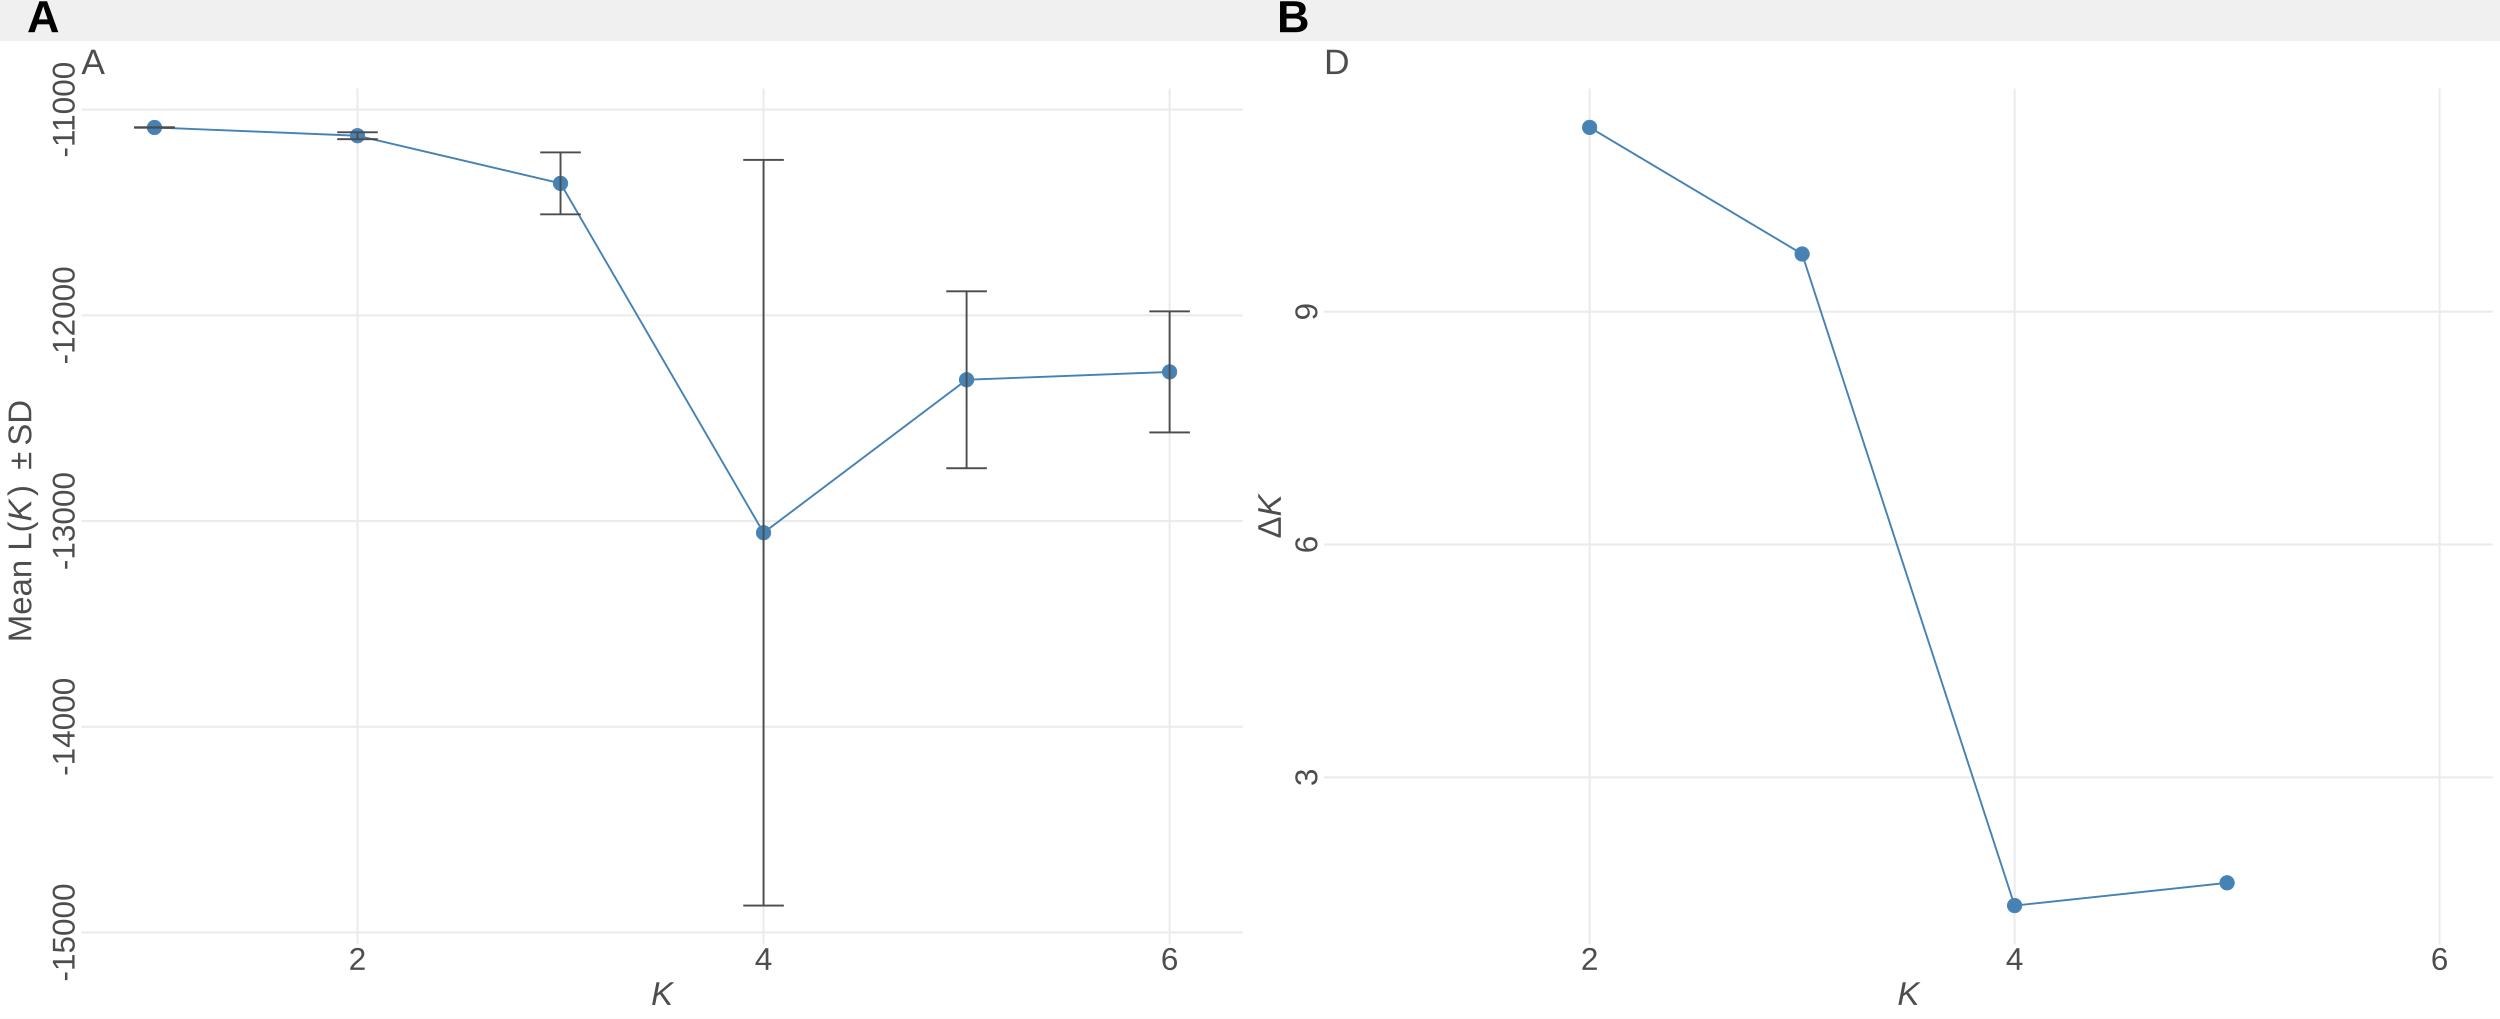
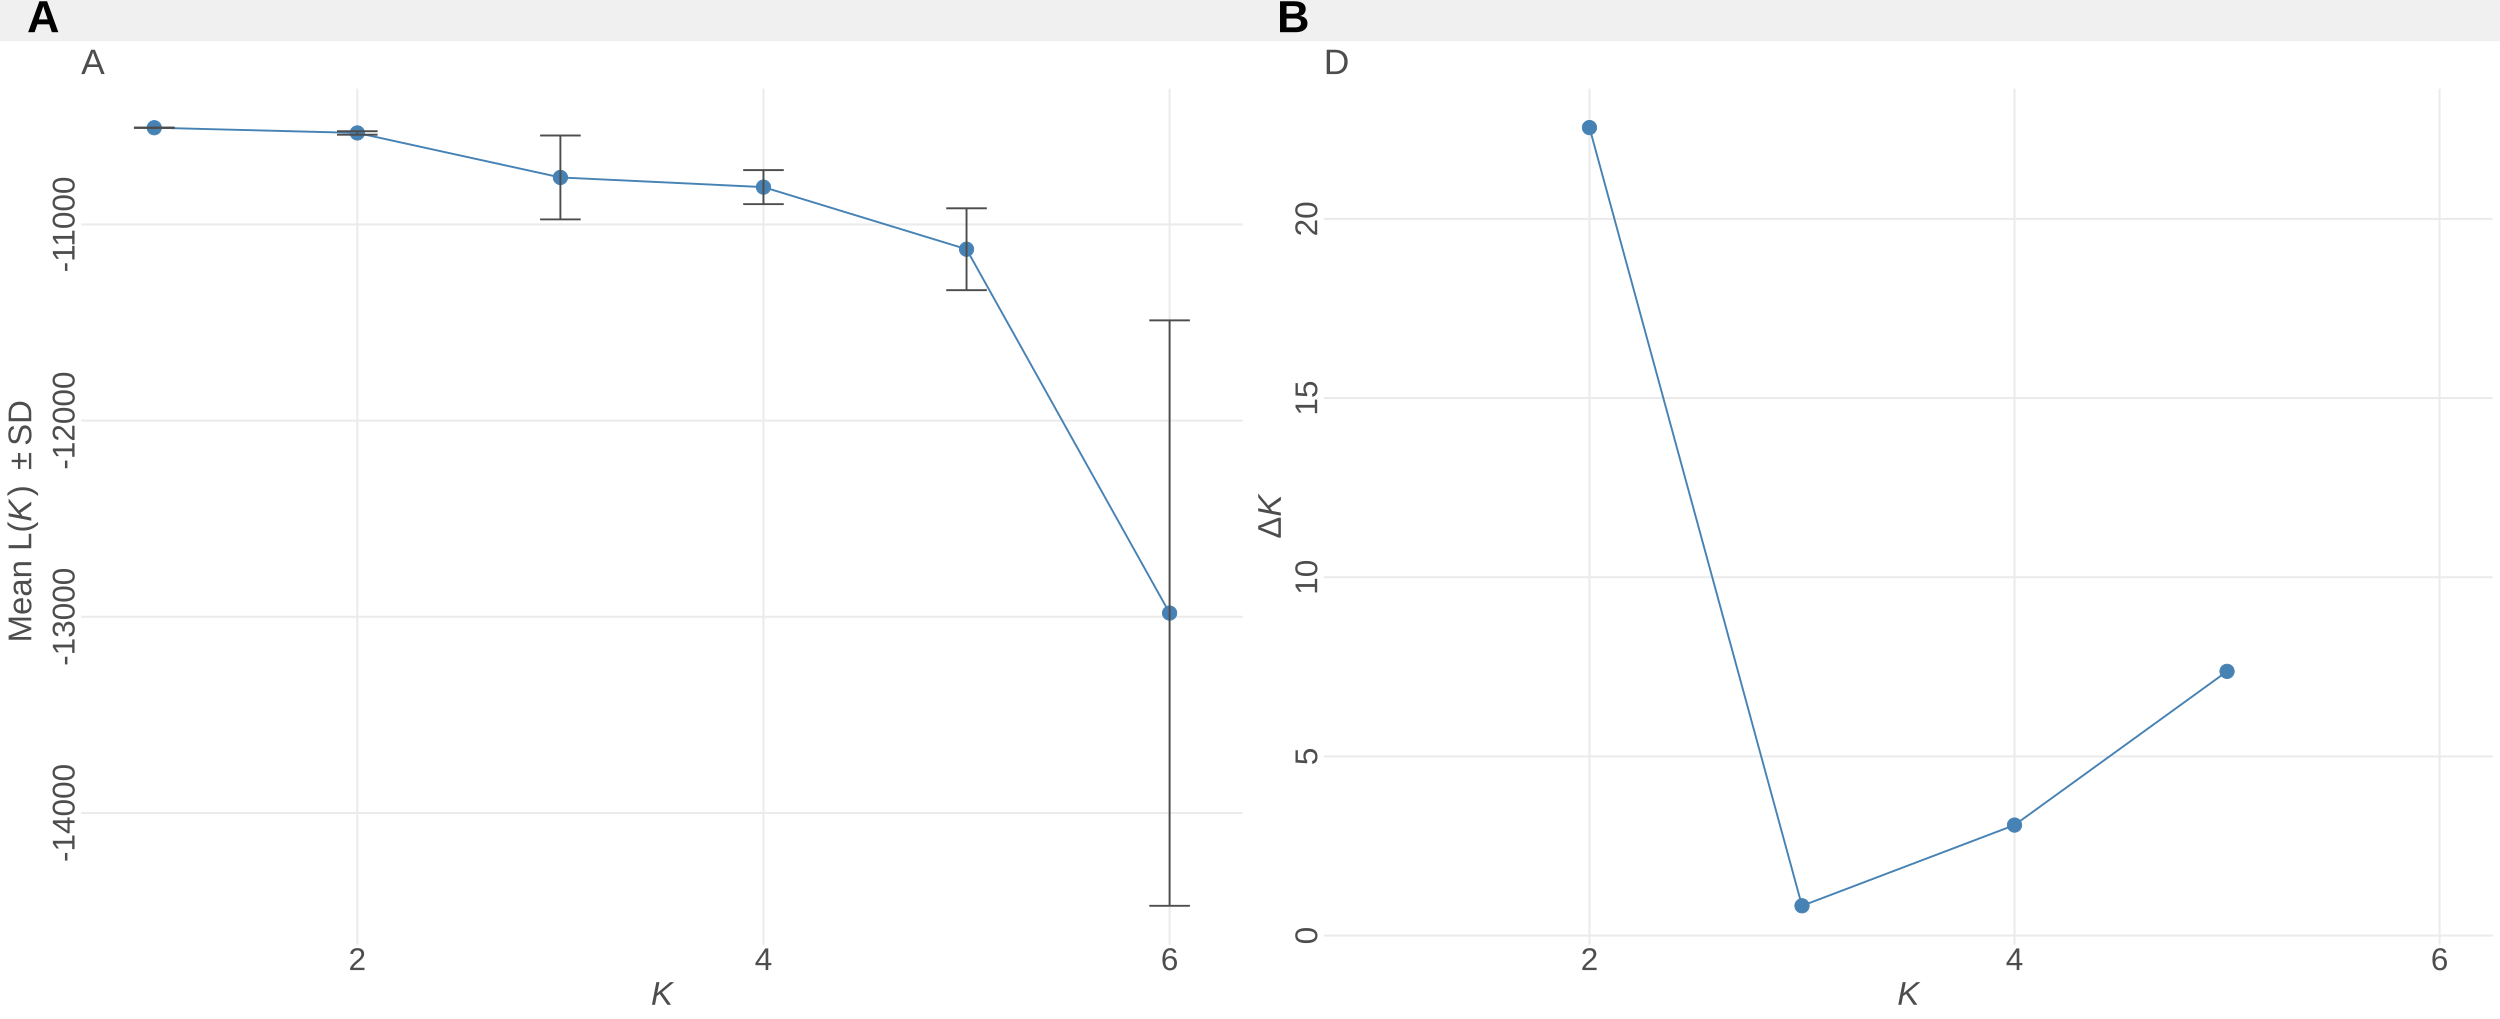
<svg xmlns="http://www.w3.org/2000/svg" width="1944.00pt" height="792.00pt" viewBox="0 0 1944.00 792.00">
  <g class="svglite">
    <defs>
      <style type="text/css">
    .svglite line, .svglite polyline, .svglite polygon, .svglite path, .svglite rect, .svglite circle {
      fill: none;
      stroke: #000000;
      stroke-linecap: round;
      stroke-linejoin: round;
      stroke-miterlimit: 10.00;
    }
    .svglite text {
      white-space: pre;
    }
    .svglite g.glyphgroup path {
      fill: inherit;
      stroke: none;
    }
  </style>
    </defs>
    <rect width="100%" height="100%" style="stroke: none; fill: none;" />
    <defs>
      <clipPath id="cpMC4wMHwxOTQ0LjAwfDAuMDB8NzkyLjAw">
        <rect x="0.00" y="0.00" width="1944.00" height="792.00" />
      </clipPath>
    </defs>
    <g clip-path="url(#cpMC4wMHwxOTQ0LjAwfDAuMDB8NzkyLjAw)">
</g>
    <defs>
      <clipPath id="cpMC4wMHw5NzIuMDB8MzIuMjZ8NzkyLjAw">
        <rect x="0.00" y="32.26" width="972.00" height="759.74" />
      </clipPath>
    </defs>
    <g clip-path="url(#cpMC4wMHw5NzIuMDB8MzIuMjZ8NzkyLjAw)">
      <rect x="0.00" y="32.26" width="972.00" height="759.74" style="stroke-width: 1.07; stroke: #FFFFFF; fill: #FFFFFF;" />
    </g>
    <g clip-path="url(#cpMC4wMHwxOTQ0LjAwfDAuMDB8NzkyLjAw)">
</g>
    <defs>
-       <clipPath id="cpNjMuMjd8OTY2LjMzfDY4LjgyfDczNC40NA==">
-         <rect x="63.27" y="68.82" width="903.06" height="665.62" />
+       <clipPath id="cpNjMuMTB8OTY2LjMzfDY4Ljk1fDczNC42MQ==">
+         <rect x="63.10" y="68.95" width="903.23" height="665.66" />
      </clipPath>
    </defs>
-     <g clip-path="url(#cpNjMuMjd8OTY2LjMzfDY4LjgyfDczNC40NA==)">
-       <rect x="63.27" y="68.82" width="903.06" height="665.62" style="stroke-width: 1.07; stroke: none; fill: #FFFFFF;" />
-       <polyline points="63.27,725.12 966.33,725.12 " style="stroke-width: 1.60; stroke: #EBEBEB; stroke-linecap: butt;" />
-       <polyline points="63.27,565.16 966.33,565.16 " style="stroke-width: 1.60; stroke: #EBEBEB; stroke-linecap: butt;" />
-       <polyline points="63.27,405.20 966.33,405.20 " style="stroke-width: 1.60; stroke: #EBEBEB; stroke-linecap: butt;" />
-       <polyline points="63.27,245.23 966.33,245.23 " style="stroke-width: 1.60; stroke: #EBEBEB; stroke-linecap: butt;" />
-       <polyline points="63.27,85.27 966.33,85.27 " style="stroke-width: 1.60; stroke: #EBEBEB; stroke-linecap: butt;" />
-       <polyline points="277.98,734.44 277.98,68.82 " style="stroke-width: 1.60; stroke: #EBEBEB; stroke-linecap: butt;" />
-       <polyline points="593.74,734.44 593.74,68.82 " style="stroke-width: 1.60; stroke: #EBEBEB; stroke-linecap: butt;" />
-       <polyline points="909.49,734.44 909.49,68.82 " style="stroke-width: 1.60; stroke: #EBEBEB; stroke-linecap: butt;" />
-       <polyline points="120.11,99.13 277.98,105.54 435.86,142.59 593.74,414.27 751.62,295.30 909.49,289.19 " style="stroke-width: 1.49; stroke: #4682B4; stroke-linecap: butt;" />
-       <circle cx="120.11" cy="99.13" r="5.57" style="stroke-width: 0.71; stroke: #4682B4; fill: #4682B4;" />
-       <circle cx="277.98" cy="105.54" r="5.57" style="stroke-width: 0.71; stroke: #4682B4; fill: #4682B4;" />
-       <circle cx="435.86" cy="142.59" r="5.57" style="stroke-width: 0.71; stroke: #4682B4; fill: #4682B4;" />
-       <circle cx="593.74" cy="414.27" r="5.57" style="stroke-width: 0.71; stroke: #4682B4; fill: #4682B4;" />
-       <circle cx="751.62" cy="295.30" r="5.57" style="stroke-width: 0.71; stroke: #4682B4; fill: #4682B4;" />
-       <circle cx="909.49" cy="289.19" r="5.57" style="stroke-width: 0.71; stroke: #4682B4; fill: #4682B4;" />
-       <polyline points="104.32,99.07 135.89,99.07 " style="stroke-width: 1.49; stroke: #4D4D4D; stroke-linecap: butt;" />
-       <polyline points="120.11,99.07 120.11,99.18 " style="stroke-width: 1.49; stroke: #4D4D4D; stroke-linecap: butt;" />
-       <polyline points="104.32,99.18 135.89,99.18 " style="stroke-width: 1.49; stroke: #4D4D4D; stroke-linecap: butt;" />
-       <polyline points="262.20,102.85 293.77,102.85 " style="stroke-width: 1.49; stroke: #4D4D4D; stroke-linecap: butt;" />
-       <polyline points="277.98,102.85 277.98,108.23 " style="stroke-width: 1.49; stroke: #4D4D4D; stroke-linecap: butt;" />
-       <polyline points="262.20,108.23 293.77,108.23 " style="stroke-width: 1.49; stroke: #4D4D4D; stroke-linecap: butt;" />
-       <polyline points="420.07,118.51 451.65,118.51 " style="stroke-width: 1.49; stroke: #4D4D4D; stroke-linecap: butt;" />
-       <polyline points="435.86,118.51 435.86,166.67 " style="stroke-width: 1.49; stroke: #4D4D4D; stroke-linecap: butt;" />
-       <polyline points="420.07,166.67 451.65,166.67 " style="stroke-width: 1.49; stroke: #4D4D4D; stroke-linecap: butt;" />
-       <polyline points="577.95,124.35 609.53,124.35 " style="stroke-width: 1.49; stroke: #4D4D4D; stroke-linecap: butt;" />
-       <polyline points="593.74,124.35 593.74,704.18 " style="stroke-width: 1.49; stroke: #4D4D4D; stroke-linecap: butt;" />
-       <polyline points="577.95,704.18 609.53,704.18 " style="stroke-width: 1.49; stroke: #4D4D4D; stroke-linecap: butt;" />
-       <polyline points="735.83,226.50 767.40,226.50 " style="stroke-width: 1.49; stroke: #4D4D4D; stroke-linecap: butt;" />
-       <polyline points="751.62,226.50 751.62,364.09 " style="stroke-width: 1.49; stroke: #4D4D4D; stroke-linecap: butt;" />
-       <polyline points="735.83,364.09 767.40,364.09 " style="stroke-width: 1.49; stroke: #4D4D4D; stroke-linecap: butt;" />
-       <polyline points="893.71,242.12 925.28,242.12 " style="stroke-width: 1.49; stroke: #4D4D4D; stroke-linecap: butt;" />
-       <polyline points="909.49,242.12 909.49,336.26 " style="stroke-width: 1.49; stroke: #4D4D4D; stroke-linecap: butt;" />
-       <polyline points="893.71,336.26 925.28,336.26 " style="stroke-width: 1.49; stroke: #4D4D4D; stroke-linecap: butt;" />
+     <g clip-path="url(#cpNjMuMTB8OTY2LjMzfDY4Ljk1fDczNC42MQ==)">
+       <rect x="63.10" y="68.95" width="903.23" height="665.66" style="stroke-width: 1.07; stroke: none; fill: #FFFFFF;" />
+       <polyline points="63.10,632.15 966.33,632.15 " style="stroke-width: 1.60; stroke: #EBEBEB; stroke-linecap: butt;" />
+       <polyline points="63.10,479.61 966.33,479.61 " style="stroke-width: 1.60; stroke: #EBEBEB; stroke-linecap: butt;" />
+       <polyline points="63.10,327.07 966.33,327.07 " style="stroke-width: 1.60; stroke: #EBEBEB; stroke-linecap: butt;" />
+       <polyline points="63.10,174.53 966.33,174.53 " style="stroke-width: 1.60; stroke: #EBEBEB; stroke-linecap: butt;" />
+       <polyline points="277.85,734.61 277.85,68.95 " style="stroke-width: 1.60; stroke: #EBEBEB; stroke-linecap: butt;" />
+       <polyline points="593.67,734.61 593.67,68.95 " style="stroke-width: 1.60; stroke: #EBEBEB; stroke-linecap: butt;" />
+       <polyline points="909.48,734.61 909.48,68.95 " style="stroke-width: 1.60; stroke: #EBEBEB; stroke-linecap: butt;" />
+       <polyline points="119.95,99.33 277.85,103.38 435.76,137.99 593.67,145.50 751.58,193.80 909.48,476.73 " style="stroke-width: 1.49; stroke: #4682B4; stroke-linecap: butt;" />
+       <circle cx="119.95" cy="99.33" r="5.57" style="stroke-width: 0.71; stroke: #4682B4; fill: #4682B4;" />
+       <circle cx="277.85" cy="103.38" r="5.57" style="stroke-width: 0.71; stroke: #4682B4; fill: #4682B4;" />
+       <circle cx="435.76" cy="137.99" r="5.57" style="stroke-width: 0.71; stroke: #4682B4; fill: #4682B4;" />
+       <circle cx="593.67" cy="145.50" r="5.57" style="stroke-width: 0.71; stroke: #4682B4; fill: #4682B4;" />
+       <circle cx="751.58" cy="193.80" r="5.57" style="stroke-width: 0.71; stroke: #4682B4; fill: #4682B4;" />
+       <circle cx="909.48" cy="476.73" r="5.57" style="stroke-width: 0.71; stroke: #4682B4; fill: #4682B4;" />
+       <polyline points="104.16,99.21 135.74,99.21 " style="stroke-width: 1.49; stroke: #4D4D4D; stroke-linecap: butt;" />
+       <polyline points="119.95,99.21 119.95,99.44 " style="stroke-width: 1.49; stroke: #4D4D4D; stroke-linecap: butt;" />
+       <polyline points="104.16,99.44 135.74,99.44 " style="stroke-width: 1.49; stroke: #4D4D4D; stroke-linecap: butt;" />
+       <polyline points="262.06,102.03 293.64,102.03 " style="stroke-width: 1.49; stroke: #4D4D4D; stroke-linecap: butt;" />
+       <polyline points="277.85,102.03 277.85,104.74 " style="stroke-width: 1.49; stroke: #4D4D4D; stroke-linecap: butt;" />
+       <polyline points="262.06,104.74 293.64,104.74 " style="stroke-width: 1.49; stroke: #4D4D4D; stroke-linecap: butt;" />
+       <polyline points="419.97,105.37 451.55,105.37 " style="stroke-width: 1.49; stroke: #4D4D4D; stroke-linecap: butt;" />
+       <polyline points="435.76,105.37 435.76,170.61 " style="stroke-width: 1.49; stroke: #4D4D4D; stroke-linecap: butt;" />
+       <polyline points="419.97,170.61 451.55,170.61 " style="stroke-width: 1.49; stroke: #4D4D4D; stroke-linecap: butt;" />
+       <polyline points="577.88,132.28 609.46,132.28 " style="stroke-width: 1.49; stroke: #4D4D4D; stroke-linecap: butt;" />
+       <polyline points="593.67,132.28 593.67,158.73 " style="stroke-width: 1.49; stroke: #4D4D4D; stroke-linecap: butt;" />
+       <polyline points="577.88,158.73 609.46,158.73 " style="stroke-width: 1.49; stroke: #4D4D4D; stroke-linecap: butt;" />
+       <polyline points="735.79,161.97 767.37,161.97 " style="stroke-width: 1.49; stroke: #4D4D4D; stroke-linecap: butt;" />
+       <polyline points="751.58,161.97 751.58,225.62 " style="stroke-width: 1.49; stroke: #4D4D4D; stroke-linecap: butt;" />
+       <polyline points="735.79,225.62 767.37,225.62 " style="stroke-width: 1.49; stroke: #4D4D4D; stroke-linecap: butt;" />
+       <polyline points="893.69,249.11 925.27,249.11 " style="stroke-width: 1.49; stroke: #4D4D4D; stroke-linecap: butt;" />
+       <polyline points="909.48,249.11 909.48,704.35 " style="stroke-width: 1.49; stroke: #4D4D4D; stroke-linecap: butt;" />
+       <polyline points="893.69,704.35 925.27,704.35 " style="stroke-width: 1.49; stroke: #4D4D4D; stroke-linecap: butt;" />
    </g>
    <g clip-path="url(#cpMC4wMHwxOTQ0LjAwfDAuMDB8NzkyLjAw)">
-       <text transform="translate(57.98,725.12) rotate(-90)" text-anchor="middle" style="font-size: 24.50px;fill: #4D4D4D; font-family: &quot;Arial&quot;;" textLength="76.28px" lengthAdjust="spacingAndGlyphs">-15000</text>
-       <text transform="translate(57.98,565.16) rotate(-90)" text-anchor="middle" style="font-size: 24.50px;fill: #4D4D4D; font-family: &quot;Arial&quot;;" textLength="76.28px" lengthAdjust="spacingAndGlyphs">-14000</text>
-       <text transform="translate(57.98,405.20) rotate(-90)" text-anchor="middle" style="font-size: 24.50px;fill: #4D4D4D; font-family: &quot;Arial&quot;;" textLength="76.28px" lengthAdjust="spacingAndGlyphs">-13000</text>
-       <text transform="translate(57.98,245.23) rotate(-90)" text-anchor="middle" style="font-size: 24.50px;fill: #4D4D4D; font-family: &quot;Arial&quot;;" textLength="76.28px" lengthAdjust="spacingAndGlyphs">-12000</text>
-       <text transform="translate(57.98,85.27) rotate(-90)" text-anchor="middle" style="font-size: 24.50px;fill: #4D4D4D; font-family: &quot;Arial&quot;;" textLength="74.47px" lengthAdjust="spacingAndGlyphs">-11000</text>
-       <text x="277.98" y="754.17" text-anchor="middle" style="font-size: 24.50px;fill: #4D4D4D; font-family: &quot;Arial&quot;;" textLength="13.62px" lengthAdjust="spacingAndGlyphs">2</text>
-       <text x="593.74" y="754.17" text-anchor="middle" style="font-size: 24.50px;fill: #4D4D4D; font-family: &quot;Arial&quot;;" textLength="13.62px" lengthAdjust="spacingAndGlyphs">4</text>
-       <text x="909.49" y="754.17" text-anchor="middle" style="font-size: 24.50px;fill: #4D4D4D; font-family: &quot;Arial&quot;;" textLength="13.62px" lengthAdjust="spacingAndGlyphs">6</text>
-       <text x="506.27" y="781.42" style="font-size: 25.60px; font-style: italic;fill: #4D4D4D; font-family: &quot;Arial&quot;;" textLength="17.08px" lengthAdjust="spacingAndGlyphs">K</text>
-       <text transform="translate(24.31,499.38) rotate(-90)" style="font-size: 25.60px;fill: #4D4D4D; font-family: &quot;Arial&quot;;" textLength="93.88px" lengthAdjust="spacingAndGlyphs">Mean L(</text>
-       <text transform="translate(24.31,405.51) rotate(-90)" style="font-size: 25.60px; font-style: italic;fill: #4D4D4D; font-family: &quot;Arial&quot;;" textLength="17.08px" lengthAdjust="spacingAndGlyphs">K</text>
-       <text transform="translate(24.31,385.69) rotate(-90)" style="font-size: 25.60px;fill: #4D4D4D; font-family: &quot;Arial&quot;;" textLength="15.62px" lengthAdjust="spacingAndGlyphs">) </text>
-       <text transform="translate(24.31,365.33) rotate(-90)" style="font-size: 25.60px;fill: #4D4D4D; font-family: &quot;Arial&quot;;" textLength="14.05px" lengthAdjust="spacingAndGlyphs">±</text>
-       <text transform="translate(24.31,346.54) rotate(-90)" style="font-size: 25.60px;fill: #4D4D4D; font-family: &quot;Arial&quot;;" textLength="42.67px" lengthAdjust="spacingAndGlyphs"> SD</text>
-       <text x="63.27" y="57.61" style="font-size: 27.50px;fill: #4D4D4D; font-family: &quot;Arial&quot;;" textLength="18.34px" lengthAdjust="spacingAndGlyphs">A</text>
+       <text transform="translate(57.96,632.15) rotate(-90)" text-anchor="middle" style="font-size: 24.50px;fill: #4D4D4D; font-family: &quot;Arial&quot;;" textLength="76.28px" lengthAdjust="spacingAndGlyphs">-14000</text>
+       <text transform="translate(57.96,479.61) rotate(-90)" text-anchor="middle" style="font-size: 24.50px;fill: #4D4D4D; font-family: &quot;Arial&quot;;" textLength="76.28px" lengthAdjust="spacingAndGlyphs">-13000</text>
+       <text transform="translate(57.96,327.07) rotate(-90)" text-anchor="middle" style="font-size: 24.50px;fill: #4D4D4D; font-family: &quot;Arial&quot;;" textLength="76.28px" lengthAdjust="spacingAndGlyphs">-12000</text>
+       <text transform="translate(57.96,174.53) rotate(-90)" text-anchor="middle" style="font-size: 24.50px;fill: #4D4D4D; font-family: &quot;Arial&quot;;" textLength="74.47px" lengthAdjust="spacingAndGlyphs">-11000</text>
+       <text x="277.85" y="754.34" text-anchor="middle" style="font-size: 24.50px;fill: #4D4D4D; font-family: &quot;Arial&quot;;" textLength="13.62px" lengthAdjust="spacingAndGlyphs">2</text>
+       <text x="593.67" y="754.34" text-anchor="middle" style="font-size: 24.50px;fill: #4D4D4D; font-family: &quot;Arial&quot;;" textLength="13.62px" lengthAdjust="spacingAndGlyphs">4</text>
+       <text x="909.48" y="754.34" text-anchor="middle" style="font-size: 24.50px;fill: #4D4D4D; font-family: &quot;Arial&quot;;" textLength="13.62px" lengthAdjust="spacingAndGlyphs">6</text>
+       <text x="506.18" y="781.31" style="font-size: 25.60px; font-style: italic;fill: #4D4D4D; font-family: &quot;Arial&quot;;" textLength="17.08px" lengthAdjust="spacingAndGlyphs">K</text>
+       <text transform="translate(24.31,499.54) rotate(-90)" style="font-size: 25.60px;fill: #4D4D4D; font-family: &quot;Arial&quot;;" textLength="93.88px" lengthAdjust="spacingAndGlyphs">Mean L(</text>
+       <text transform="translate(24.31,405.66) rotate(-90)" style="font-size: 25.60px; font-style: italic;fill: #4D4D4D; font-family: &quot;Arial&quot;;" textLength="17.08px" lengthAdjust="spacingAndGlyphs">K</text>
+       <text transform="translate(24.31,385.84) rotate(-90)" style="font-size: 25.60px;fill: #4D4D4D; font-family: &quot;Arial&quot;;" textLength="15.62px" lengthAdjust="spacingAndGlyphs">) </text>
+       <text transform="translate(24.31,365.48) rotate(-90)" style="font-size: 25.60px;fill: #4D4D4D; font-family: &quot;Arial&quot;;" textLength="14.05px" lengthAdjust="spacingAndGlyphs">±</text>
+       <text transform="translate(24.31,346.69) rotate(-90)" style="font-size: 25.60px;fill: #4D4D4D; font-family: &quot;Arial&quot;;" textLength="42.67px" lengthAdjust="spacingAndGlyphs"> SD</text>
+       <text x="63.10" y="57.61" style="font-size: 27.50px;fill: #4D4D4D; font-family: &quot;Arial&quot;;" textLength="18.34px" lengthAdjust="spacingAndGlyphs">A</text>
      <text x="21.00" y="25.06" style="font-size: 35.00px; font-weight: bold; font-family: &quot;Arial&quot;;" textLength="25.28px" lengthAdjust="spacingAndGlyphs">A</text>
    </g>
    <defs>
      <clipPath id="cpOTcyLjAwfDE5NDQuMDB8MzIuMjZ8NzkyLjAw">
        <rect x="972.00" y="32.26" width="972.00" height="759.74" />
      </clipPath>
    </defs>
    <g clip-path="url(#cpOTcyLjAwfDE5NDQuMDB8MzIuMjZ8NzkyLjAw)">
      <rect x="972.00" y="32.26" width="972.00" height="759.74" style="stroke-width: 1.07; stroke: #FFFFFF; fill: #FFFFFF;" />
    </g>
    <g clip-path="url(#cpMC4wMHwxOTQ0LjAwfDAuMDB8NzkyLjAw)">
</g>
    <defs>
-       <clipPath id="cpMTAyOS41NnwxOTM4LjMzfDY4LjgyfDczNC40NA==">
-         <rect x="1029.56" y="68.82" width="908.77" height="665.62" />
+       <clipPath id="cpMTAyOS4zOXwxOTM4LjMzfDY4Ljk1fDczNC42MQ==">
+         <rect x="1029.39" y="68.95" width="908.94" height="665.66" />
      </clipPath>
    </defs>
-     <g clip-path="url(#cpMTAyOS41NnwxOTM4LjMzfDY4LjgyfDczNC40NA==)">
-       <rect x="1029.56" y="68.82" width="908.77" height="665.62" style="stroke-width: 1.07; stroke: none; fill: #FFFFFF;" />
-       <polyline points="1029.56,604.46 1938.33,604.46 " style="stroke-width: 1.60; stroke: #EBEBEB; stroke-linecap: butt;" />
-       <polyline points="1029.56,423.42 1938.33,423.42 " style="stroke-width: 1.60; stroke: #EBEBEB; stroke-linecap: butt;" />
-       <polyline points="1029.56,242.38 1938.33,242.38 " style="stroke-width: 1.60; stroke: #EBEBEB; stroke-linecap: butt;" />
-       <polyline points="1236.10,734.44 1236.10,68.82 " style="stroke-width: 1.60; stroke: #EBEBEB; stroke-linecap: butt;" />
-       <polyline points="1566.56,734.44 1566.56,68.82 " style="stroke-width: 1.60; stroke: #EBEBEB; stroke-linecap: butt;" />
-       <polyline points="1897.02,734.44 1897.02,68.82 " style="stroke-width: 1.60; stroke: #EBEBEB; stroke-linecap: butt;" />
-       <polyline points="1236.10,99.07 1401.33,197.52 1566.56,704.18 1731.79,686.49 " style="stroke-width: 1.49; stroke: #4682B4; stroke-linecap: butt;" />
-       <circle cx="1236.10" cy="99.07" r="5.57" style="stroke-width: 0.71; stroke: #4682B4; fill: #4682B4;" />
-       <circle cx="1401.33" cy="197.52" r="5.57" style="stroke-width: 0.71; stroke: #4682B4; fill: #4682B4;" />
-       <circle cx="1566.56" cy="704.18" r="5.57" style="stroke-width: 0.71; stroke: #4682B4; fill: #4682B4;" />
-       <circle cx="1731.79" cy="686.49" r="5.57" style="stroke-width: 0.71; stroke: #4682B4; fill: #4682B4;" />
+     <g clip-path="url(#cpMTAyOS4zOXwxOTM4LjMzfDY4Ljk1fDczNC42MQ==)">
+       <rect x="1029.39" y="68.95" width="908.94" height="665.66" style="stroke-width: 1.07; stroke: none; fill: #FFFFFF;" />
+       <polyline points="1029.39,727.50 1938.33,727.50 " style="stroke-width: 1.60; stroke: #EBEBEB; stroke-linecap: butt;" />
+       <polyline points="1029.39,588.18 1938.33,588.18 " style="stroke-width: 1.60; stroke: #EBEBEB; stroke-linecap: butt;" />
+       <polyline points="1029.39,448.86 1938.33,448.86 " style="stroke-width: 1.60; stroke: #EBEBEB; stroke-linecap: butt;" />
+       <polyline points="1029.39,309.53 1938.33,309.53 " style="stroke-width: 1.60; stroke: #EBEBEB; stroke-linecap: butt;" />
+       <polyline points="1029.39,170.21 1938.33,170.21 " style="stroke-width: 1.60; stroke: #EBEBEB; stroke-linecap: butt;" />
+       <polyline points="1235.97,734.61 1235.97,68.95 " style="stroke-width: 1.60; stroke: #EBEBEB; stroke-linecap: butt;" />
+       <polyline points="1566.49,734.61 1566.49,68.95 " style="stroke-width: 1.60; stroke: #EBEBEB; stroke-linecap: butt;" />
+       <polyline points="1897.02,734.61 1897.02,68.95 " style="stroke-width: 1.60; stroke: #EBEBEB; stroke-linecap: butt;" />
+       <polyline points="1235.97,99.21 1401.23,704.35 1566.49,641.57 1731.75,522.04 " style="stroke-width: 1.49; stroke: #4682B4; stroke-linecap: butt;" />
+       <circle cx="1235.97" cy="99.21" r="5.57" style="stroke-width: 0.71; stroke: #4682B4; fill: #4682B4;" />
+       <circle cx="1401.23" cy="704.35" r="5.57" style="stroke-width: 0.71; stroke: #4682B4; fill: #4682B4;" />
+       <circle cx="1566.49" cy="641.57" r="5.57" style="stroke-width: 0.71; stroke: #4682B4; fill: #4682B4;" />
+       <circle cx="1731.75" cy="522.04" r="5.57" style="stroke-width: 0.71; stroke: #4682B4; fill: #4682B4;" />
    </g>
    <g clip-path="url(#cpMC4wMHwxOTQ0LjAwfDAuMDB8NzkyLjAw)">
-       <text transform="translate(1024.28,604.46) rotate(-90)" text-anchor="middle" style="font-size: 24.50px;fill: #4D4D4D; font-family: &quot;Arial&quot;;" textLength="13.62px" lengthAdjust="spacingAndGlyphs">3</text>
-       <text transform="translate(1024.28,423.42) rotate(-90)" text-anchor="middle" style="font-size: 24.50px;fill: #4D4D4D; font-family: &quot;Arial&quot;;" textLength="13.62px" lengthAdjust="spacingAndGlyphs">6</text>
-       <text transform="translate(1024.28,242.38) rotate(-90)" text-anchor="middle" style="font-size: 24.50px;fill: #4D4D4D; font-family: &quot;Arial&quot;;" textLength="13.62px" lengthAdjust="spacingAndGlyphs">9</text>
-       <text x="1236.10" y="754.17" text-anchor="middle" style="font-size: 24.50px;fill: #4D4D4D; font-family: &quot;Arial&quot;;" textLength="13.62px" lengthAdjust="spacingAndGlyphs">2</text>
-       <text x="1566.56" y="754.17" text-anchor="middle" style="font-size: 24.50px;fill: #4D4D4D; font-family: &quot;Arial&quot;;" textLength="13.62px" lengthAdjust="spacingAndGlyphs">4</text>
-       <text x="1897.02" y="754.17" text-anchor="middle" style="font-size: 24.50px;fill: #4D4D4D; font-family: &quot;Arial&quot;;" textLength="13.62px" lengthAdjust="spacingAndGlyphs">6</text>
-       <text x="1475.41" y="781.42" style="font-size: 25.60px; font-style: italic;fill: #4D4D4D; font-family: &quot;Arial&quot;;" textLength="17.08px" lengthAdjust="spacingAndGlyphs">K</text>
-       <text transform="translate(995.99,418.71) rotate(-90)" style="font-size: 25.60px;fill: #4D4D4D; font-family: &quot;Arial&quot;;" textLength="17.09px" lengthAdjust="spacingAndGlyphs">Δ</text>
-       <text transform="translate(995.99,401.61) rotate(-90)" style="font-size: 25.60px; font-style: italic;fill: #4D4D4D; font-family: &quot;Arial&quot;;" textLength="17.08px" lengthAdjust="spacingAndGlyphs">K</text>
-       <text x="1029.56" y="57.61" style="font-size: 27.50px;fill: #4D4D4D; font-family: &quot;Arial&quot;;" textLength="19.86px" lengthAdjust="spacingAndGlyphs">D</text>
+       <text transform="translate(1024.25,727.50) rotate(-90)" text-anchor="middle" style="font-size: 24.50px;fill: #4D4D4D; font-family: &quot;Arial&quot;;" textLength="13.62px" lengthAdjust="spacingAndGlyphs">0</text>
+       <text transform="translate(1024.25,588.18) rotate(-90)" text-anchor="middle" style="font-size: 24.50px;fill: #4D4D4D; font-family: &quot;Arial&quot;;" textLength="13.62px" lengthAdjust="spacingAndGlyphs">5</text>
+       <text transform="translate(1024.25,448.86) rotate(-90)" text-anchor="middle" style="font-size: 24.50px;fill: #4D4D4D; font-family: &quot;Arial&quot;;" textLength="27.25px" lengthAdjust="spacingAndGlyphs">10</text>
+       <text transform="translate(1024.25,309.53) rotate(-90)" text-anchor="middle" style="font-size: 24.50px;fill: #4D4D4D; font-family: &quot;Arial&quot;;" textLength="27.25px" lengthAdjust="spacingAndGlyphs">15</text>
+       <text transform="translate(1024.25,170.21) rotate(-90)" text-anchor="middle" style="font-size: 24.50px;fill: #4D4D4D; font-family: &quot;Arial&quot;;" textLength="27.25px" lengthAdjust="spacingAndGlyphs">20</text>
+       <text x="1235.97" y="754.34" text-anchor="middle" style="font-size: 24.50px;fill: #4D4D4D; font-family: &quot;Arial&quot;;" textLength="13.62px" lengthAdjust="spacingAndGlyphs">2</text>
+       <text x="1566.49" y="754.34" text-anchor="middle" style="font-size: 24.50px;fill: #4D4D4D; font-family: &quot;Arial&quot;;" textLength="13.62px" lengthAdjust="spacingAndGlyphs">4</text>
+       <text x="1897.02" y="754.34" text-anchor="middle" style="font-size: 24.50px;fill: #4D4D4D; font-family: &quot;Arial&quot;;" textLength="13.62px" lengthAdjust="spacingAndGlyphs">6</text>
+       <text x="1475.32" y="781.31" style="font-size: 25.60px; font-style: italic;fill: #4D4D4D; font-family: &quot;Arial&quot;;" textLength="17.08px" lengthAdjust="spacingAndGlyphs">K</text>
+       <text transform="translate(995.99,418.87) rotate(-90)" style="font-size: 25.60px;fill: #4D4D4D; font-family: &quot;Arial&quot;;" textLength="17.09px" lengthAdjust="spacingAndGlyphs">Δ</text>
+       <text transform="translate(995.99,401.77) rotate(-90)" style="font-size: 25.60px; font-style: italic;fill: #4D4D4D; font-family: &quot;Arial&quot;;" textLength="17.08px" lengthAdjust="spacingAndGlyphs">K</text>
+       <text x="1029.39" y="57.61" style="font-size: 27.50px;fill: #4D4D4D; font-family: &quot;Arial&quot;;" textLength="19.86px" lengthAdjust="spacingAndGlyphs">D</text>
      <text x="993.00" y="25.06" style="font-size: 35.00px; font-weight: bold; font-family: &quot;Arial&quot;;" textLength="25.28px" lengthAdjust="spacingAndGlyphs">B</text>
    </g>
  </g>
</svg>
